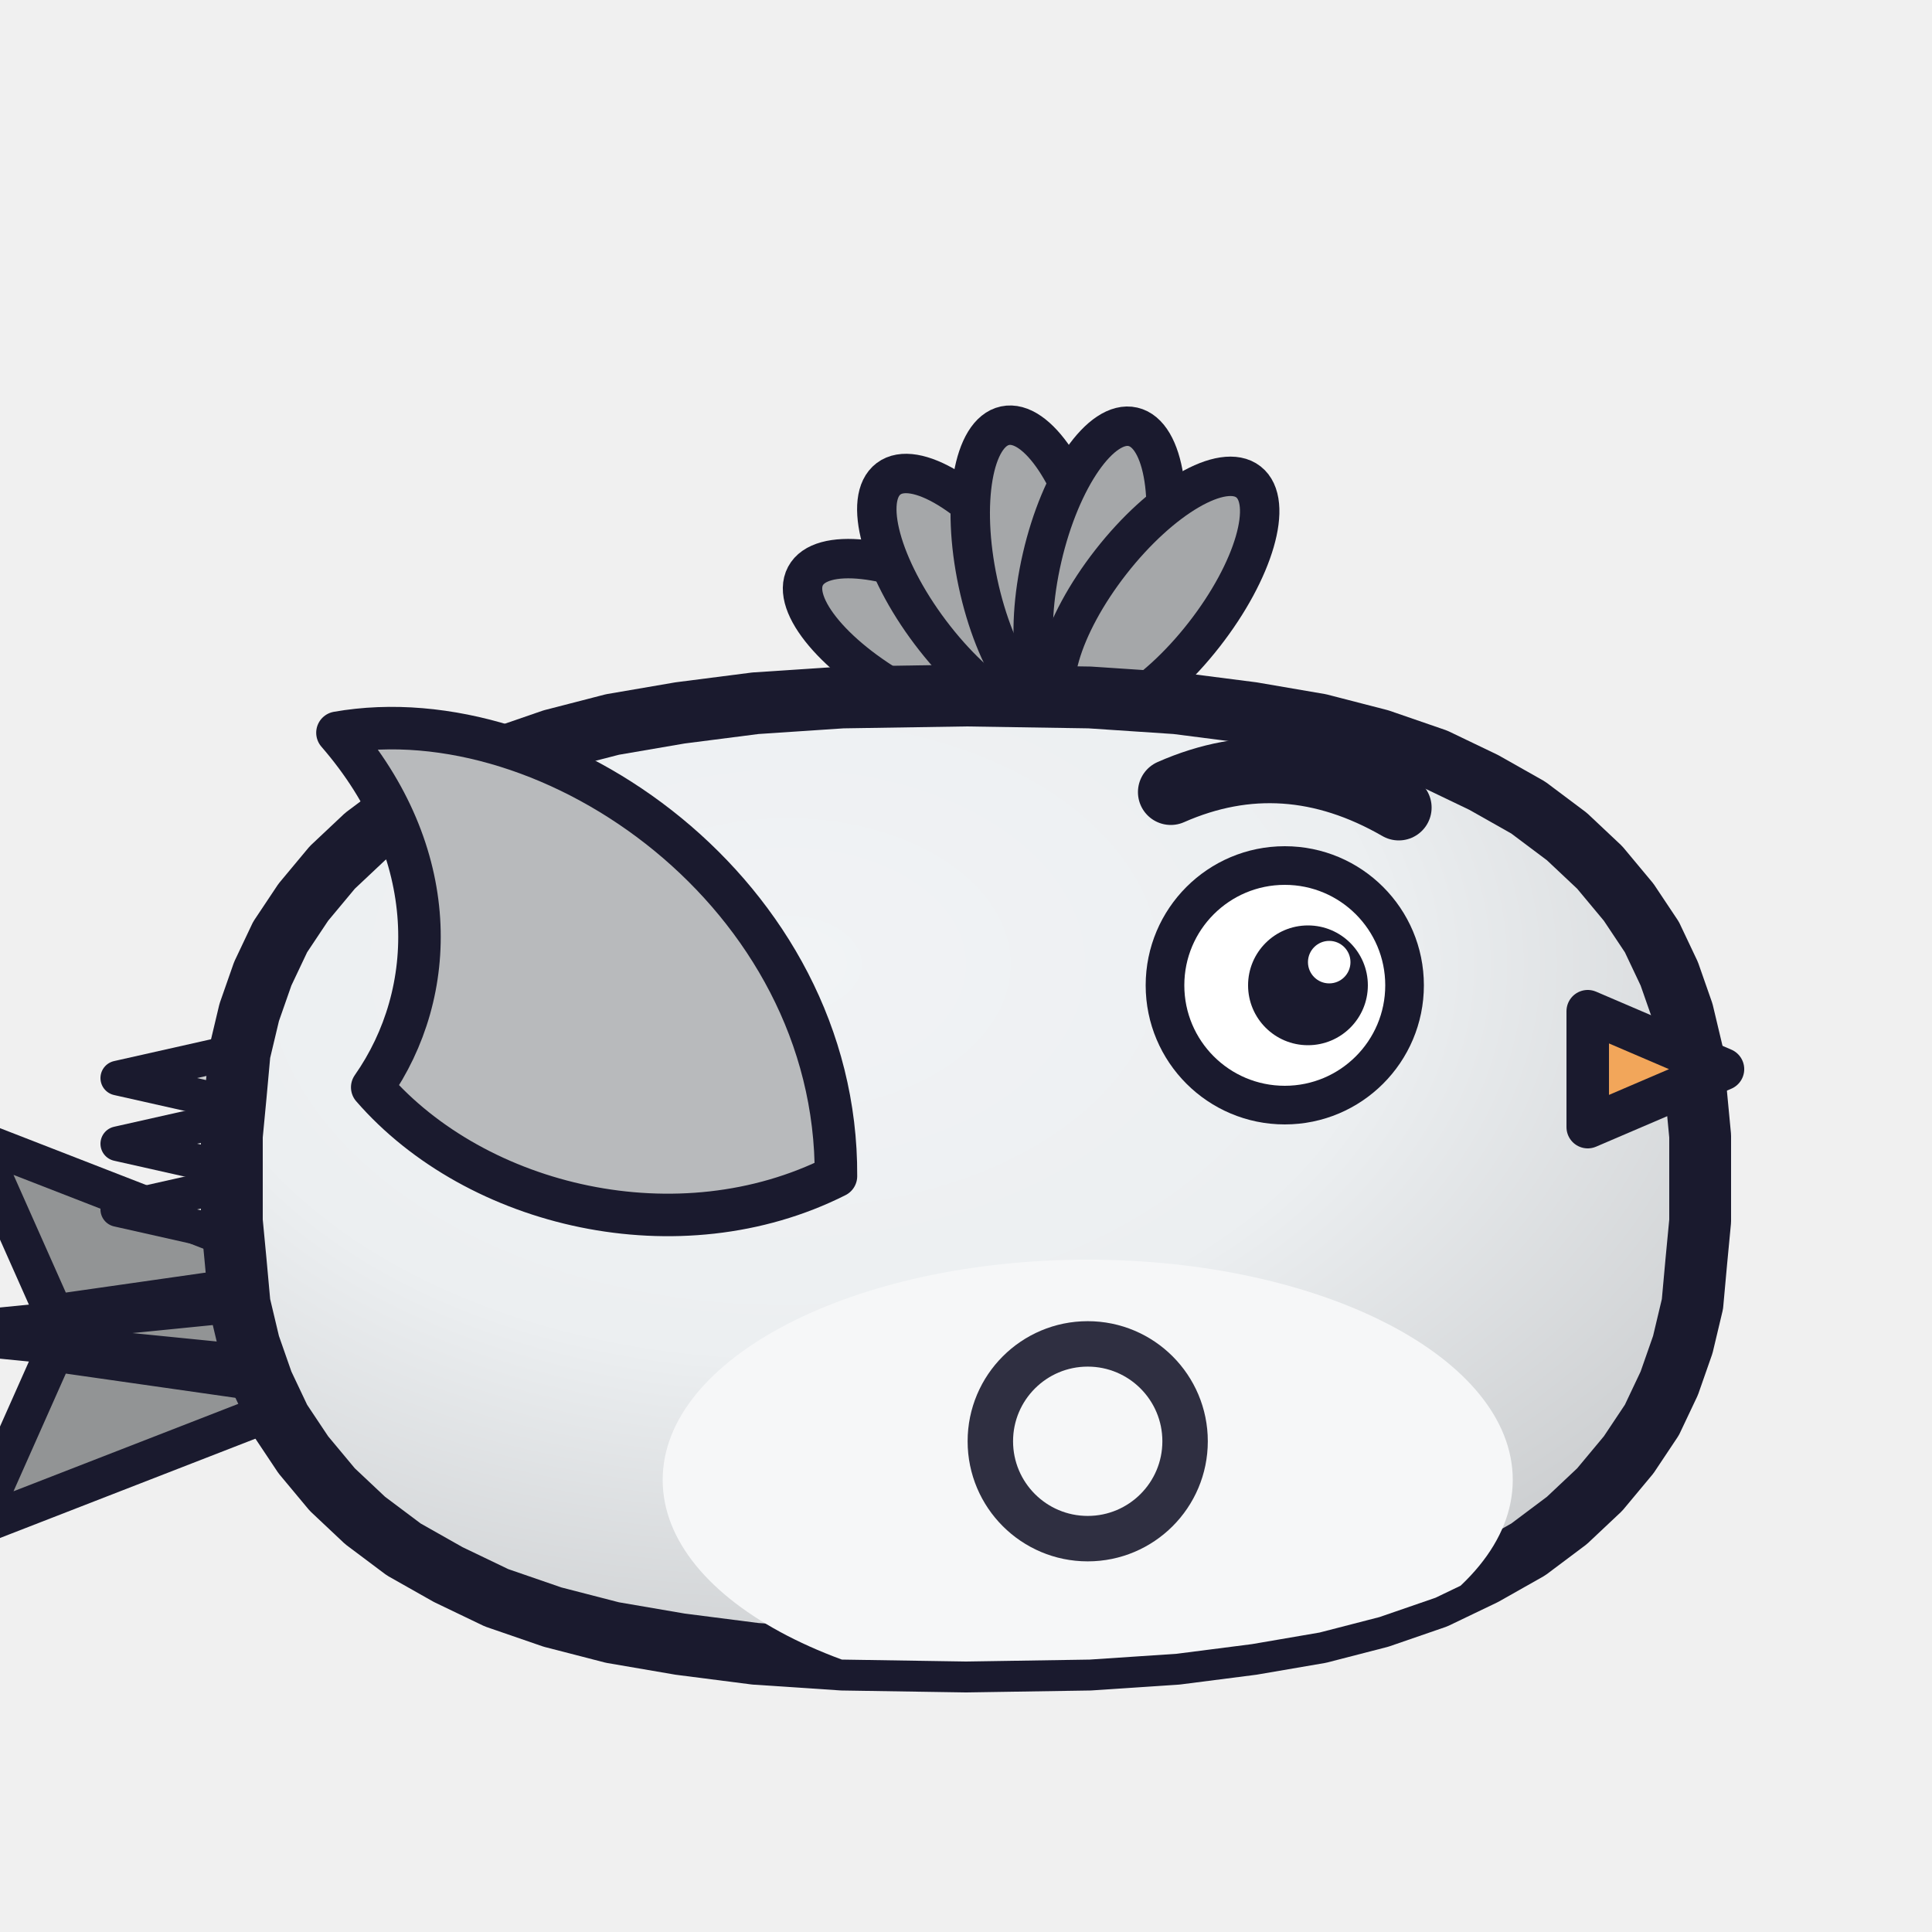
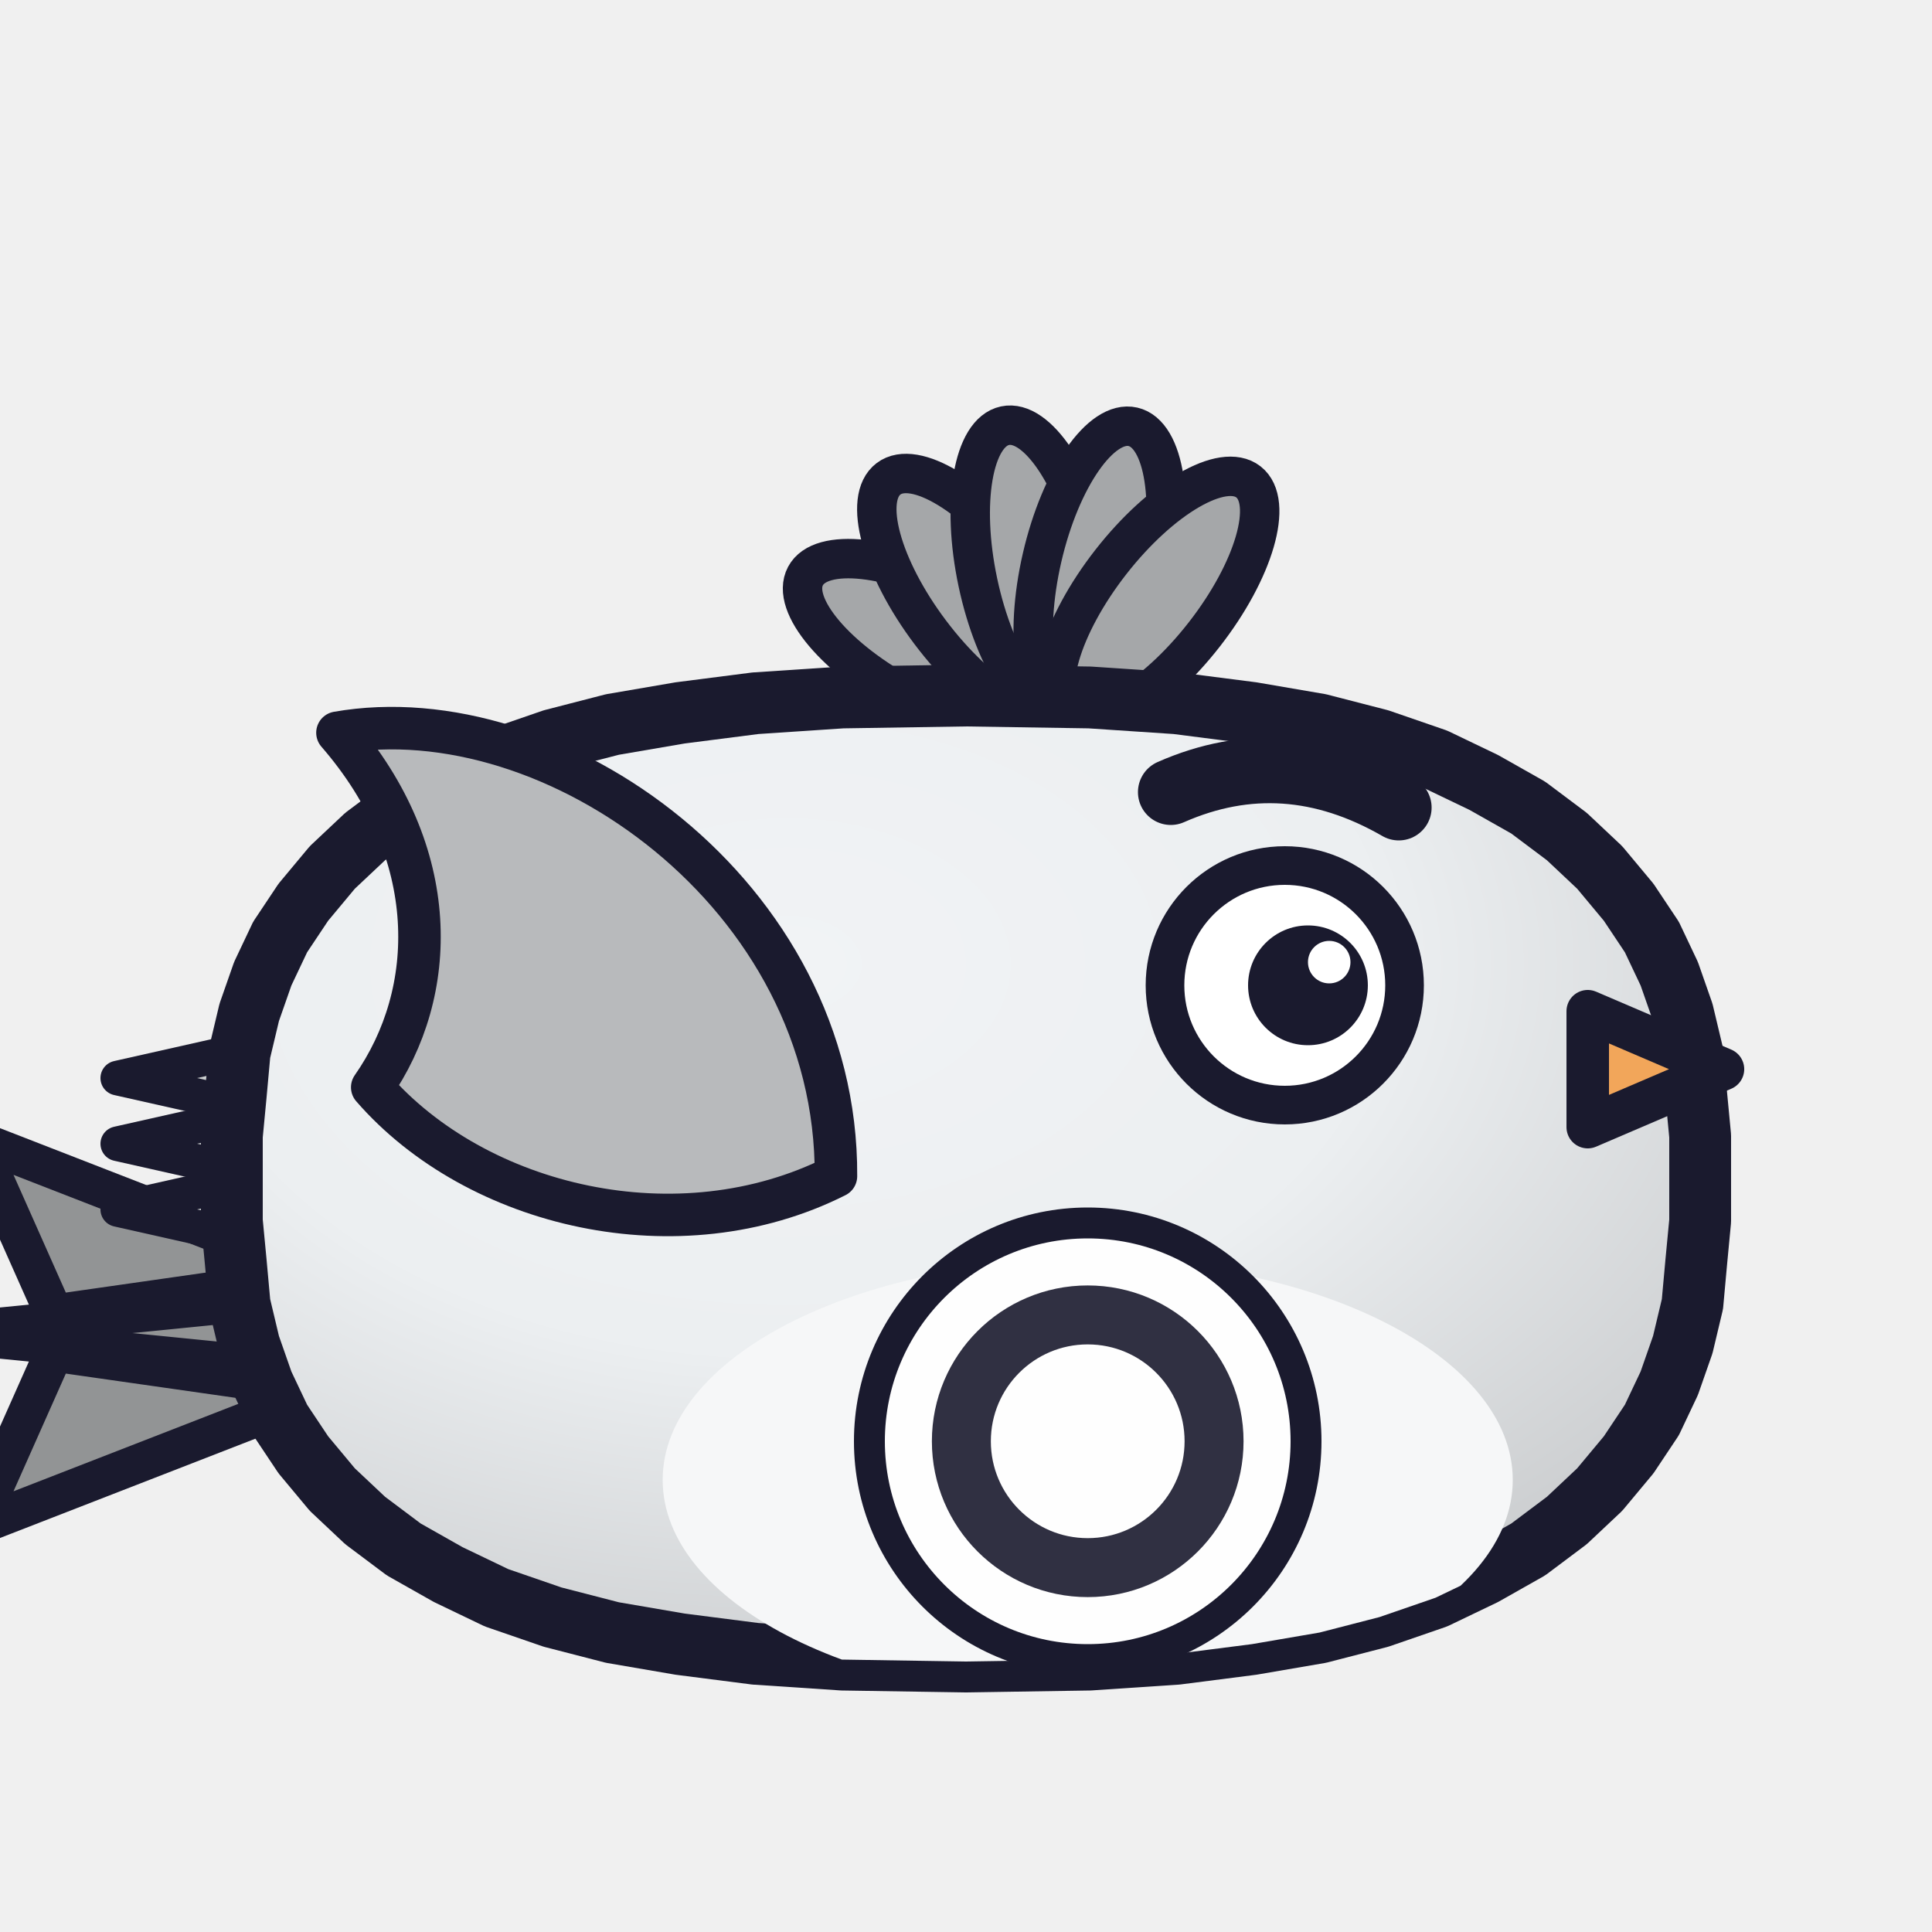
- <svg xmlns="http://www.w3.org/2000/svg" viewBox="0 0 100 100" data-kind="color" data-color="white" data-side-frame="3" data-ver="5" data-character="구름">
+ <svg xmlns="http://www.w3.org/2000/svg" viewBox="0 0 100 100" data-kind="color" data-color="white" data-side-frame="3" data-ver="7a" data-character="구름">
  <defs>
    <radialGradient id="gswhite" cx="38%" cy="28%" r="80%">
      <stop offset="0" stop-color="#F1F3F5" />
      <stop offset=".5" stop-color="#ECEFF1" />
      <stop offset="1" stop-color="#C9CBCD" />
    </radialGradient>
    <clipPath id="cswhite">
      <path d="M50 36 56.4 36.1 60.9 36.4 64.8 36.9 68.3 37.5 71.4 38.3 74.3 39.3 76.8 40.5 79.1 41.8 81.1 43.3 82.8 44.9 84.3 46.7 85.5 48.5 86.4 50.4 87.1 52.4 87.6 54.5 87.8 56.7 88 58.8 88 61 88 63.2 87.8 65.3 87.6 67.5 87.1 69.6 86.4 71.6 85.5 73.5 84.3 75.3 82.8 77.1 81.1 78.7 79.1 80.2 76.8 81.5 74.3 82.7 71.4 83.7 68.3 84.5 64.8 85.1 60.9 85.6 56.4 85.9 50 86 43.6 85.9 39.1 85.6 35.2 85.1 31.7 84.5 28.6 83.7 25.7 82.7 23.2 81.5 20.9 80.2 18.9 78.7 17.2 77.1 15.7 75.3 14.5 73.5 13.6 71.6 12.9 69.6 12.4 67.5 12.2 65.3 12 63.2 12 61 12 58.8 12.2 56.7 12.4 54.5 12.9 52.4 13.6 50.4 14.5 48.5 15.7 46.7 17.2 44.9 18.9 43.3 20.9 41.8 23.2 40.5 25.7 39.3 28.6 38.3 31.7 37.5 35.2 36.9 39.1 36.4 43.6 36.1Z" />
    </clipPath>
  </defs>
  <g fill="#929495" stroke="#1A1A2E" stroke-width="2" stroke-linejoin="round">
    <path d="M16.8 66 L-1.2 59 L2.8 68Z" />
    <path d="M16.8 72 L-1.2 79 L2.8 70Z" />
    <path d="M16.8 67 L-3.2 69 L16.8 71Z" />
  </g>
  <g transform="translate(55.2 37) rotate(-12) scale(.85)">
    <ellipse cx="0" cy="-9" rx="3.6" ry="9" transform="rotate(-50)" fill="#A5A7A9" stroke="#1A1A2E" stroke-width="2.4" stroke-linejoin="round" />
    <ellipse cx="0" cy="-9" rx="3.6" ry="9" transform="rotate(-25)" fill="#A5A7A9" stroke="#1A1A2E" stroke-width="2.4" stroke-linejoin="round" />
    <ellipse cx="0" cy="-9" rx="3.6" ry="9" transform="rotate(0)" fill="#A5A7A9" stroke="#1A1A2E" stroke-width="2.4" stroke-linejoin="round" />
    <ellipse cx="0" cy="-9" rx="3.6" ry="9" transform="rotate(25)" fill="#A5A7A9" stroke="#1A1A2E" stroke-width="2.4" stroke-linejoin="round" />
    <ellipse cx="0" cy="-9" rx="3.6" ry="9" transform="rotate(50)" fill="#A5A7A9" stroke="#1A1A2E" stroke-width="2.4" stroke-linejoin="round" />
  </g>
  <path transform="translate(0 -2)" d="M14.1 56 L6.1 57.8 L14.1 59.6Z" fill="#CBCECF" stroke="#1A1A2E" stroke-width="1.8" stroke-linejoin="round" />
  <path transform="translate(0 -2)" d="M14.1 59.4 L6.1 61.2 L14.1 63Z" fill="#CBCECF" stroke="#1A1A2E" stroke-width="1.8" stroke-linejoin="round" />
  <path transform="translate(0 -2)" d="M14.1 62.8 L6.1 64.6 L14.1 66.4Z" fill="#CBCECF" stroke="#1A1A2E" stroke-width="1.8" stroke-linejoin="round" />
  <path d="M50 36 56.4 36.1 60.9 36.4 64.8 36.9 68.3 37.5 71.4 38.3 74.3 39.3 76.8 40.5 79.1 41.8 81.1 43.3 82.8 44.9 84.3 46.7 85.5 48.5 86.4 50.4 87.1 52.4 87.6 54.5 87.8 56.7 88 58.8 88 61 88 63.2 87.8 65.3 87.6 67.5 87.1 69.6 86.4 71.6 85.5 73.5 84.3 75.3 82.8 77.1 81.1 78.7 79.1 80.2 76.8 81.5 74.3 82.7 71.4 83.7 68.3 84.5 64.8 85.1 60.9 85.6 56.4 85.9 50 86 43.6 85.9 39.1 85.6 35.2 85.1 31.7 84.5 28.6 83.7 25.7 82.7 23.2 81.5 20.9 80.2 18.9 78.7 17.2 77.1 15.7 75.3 14.5 73.5 13.6 71.6 12.9 69.6 12.4 67.5 12.2 65.3 12 63.2 12 61 12 58.8 12.2 56.7 12.4 54.5 12.9 52.4 13.6 50.4 14.5 48.5 15.7 46.7 17.2 44.9 18.9 43.3 20.9 41.8 23.2 40.5 25.7 39.3 28.6 38.3 31.7 37.5 35.2 36.9 39.1 36.4 43.6 36.1Z" fill="url(#gswhite)" stroke="#1A1A2E" stroke-width="3.2" stroke-linejoin="round" />
  <g clip-path="url(#cswhite)">
    <ellipse cx="56.3" cy="76.6" rx="22" ry="11.4" fill="#F6F7F8" />
  </g>
-   <g transform="translate(56.3 74.6) scale(0.336) translate(-50 -50)">
+   <circle cx="56.3" cy="74.6" r="11.3" fill="#FFFFFF" fill-opacity=".92" stroke="#1A1A2E" stroke-width="1.6" />
+   <g transform="translate(56.3 74.6) scale(0.436) translate(-50 -50)">
    <circle cx="50" cy="50" r="15" fill="none" stroke="#1A1A2E" stroke-opacity=".9" stroke-width="7" />
  </g>
  <path d="M72.4 41.8 Q66.5 38.4 60.6 41" fill="none" stroke="#1A1A2E" stroke-width="3.4" stroke-linecap="round" />
  <circle cx="66.5" cy="51" r="6.2" fill="#fff" stroke="#1A1A2E" stroke-width="2" />
  <circle cx="67.7" cy="51" r="3.1" fill="#1A1A2E" />
  <circle cx="68.8" cy="49.8" r="1.1" fill="#fff" />
  <path d="M82.181 52.34 L89.181 55.34 L82.181 58.34Z" fill="#F2A65A" stroke="#1A1A2E" stroke-width="2.2" stroke-linejoin="round" />
  <path d="M82.181 52.34 L89.181 55.34 L82.181 58.34Z" fill="none" stroke="#fff" stroke-opacity=".0" />
  <g transform="rotate(35 46.3 63)">
    <path d="M46.3 63 C38 51 20 51 12 59 C20 61 24 67 24 73 C32 75 42 71 46.3 63Z" transform="translate(-3.7 0)" fill="#B8BABC" stroke="#1A1A2E" stroke-width="2.2" stroke-linejoin="round" />
  </g>
</svg>
